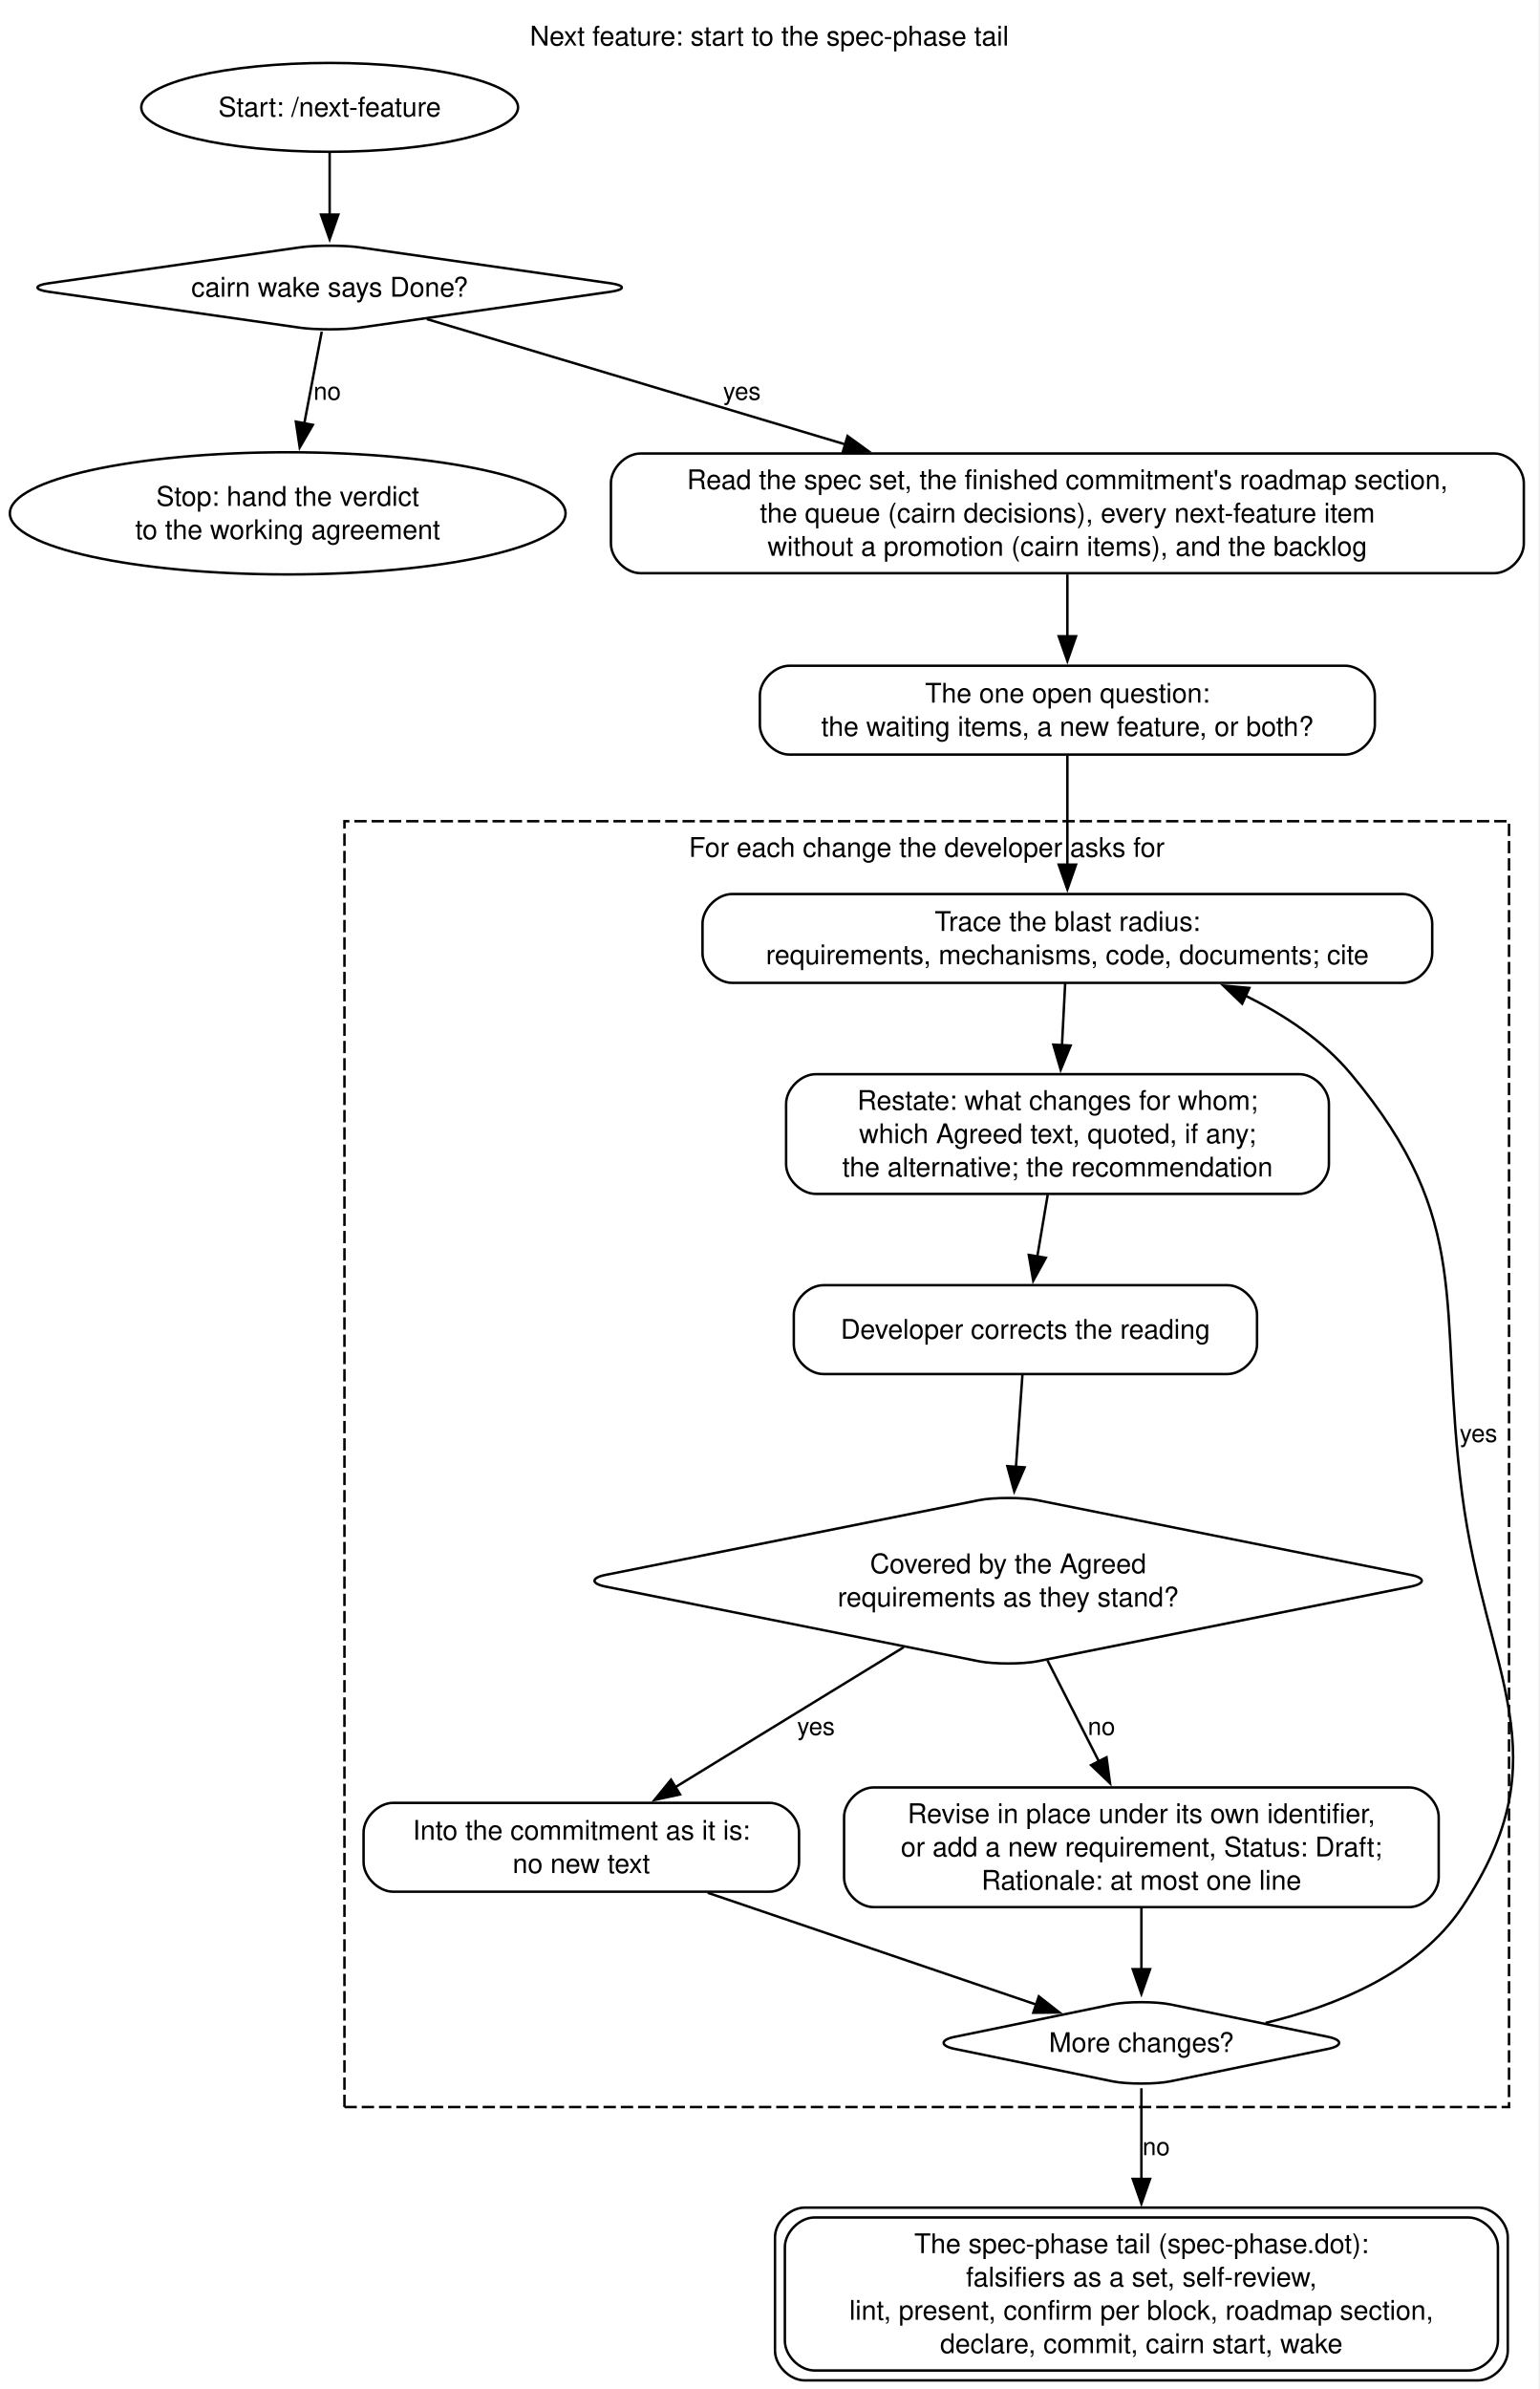
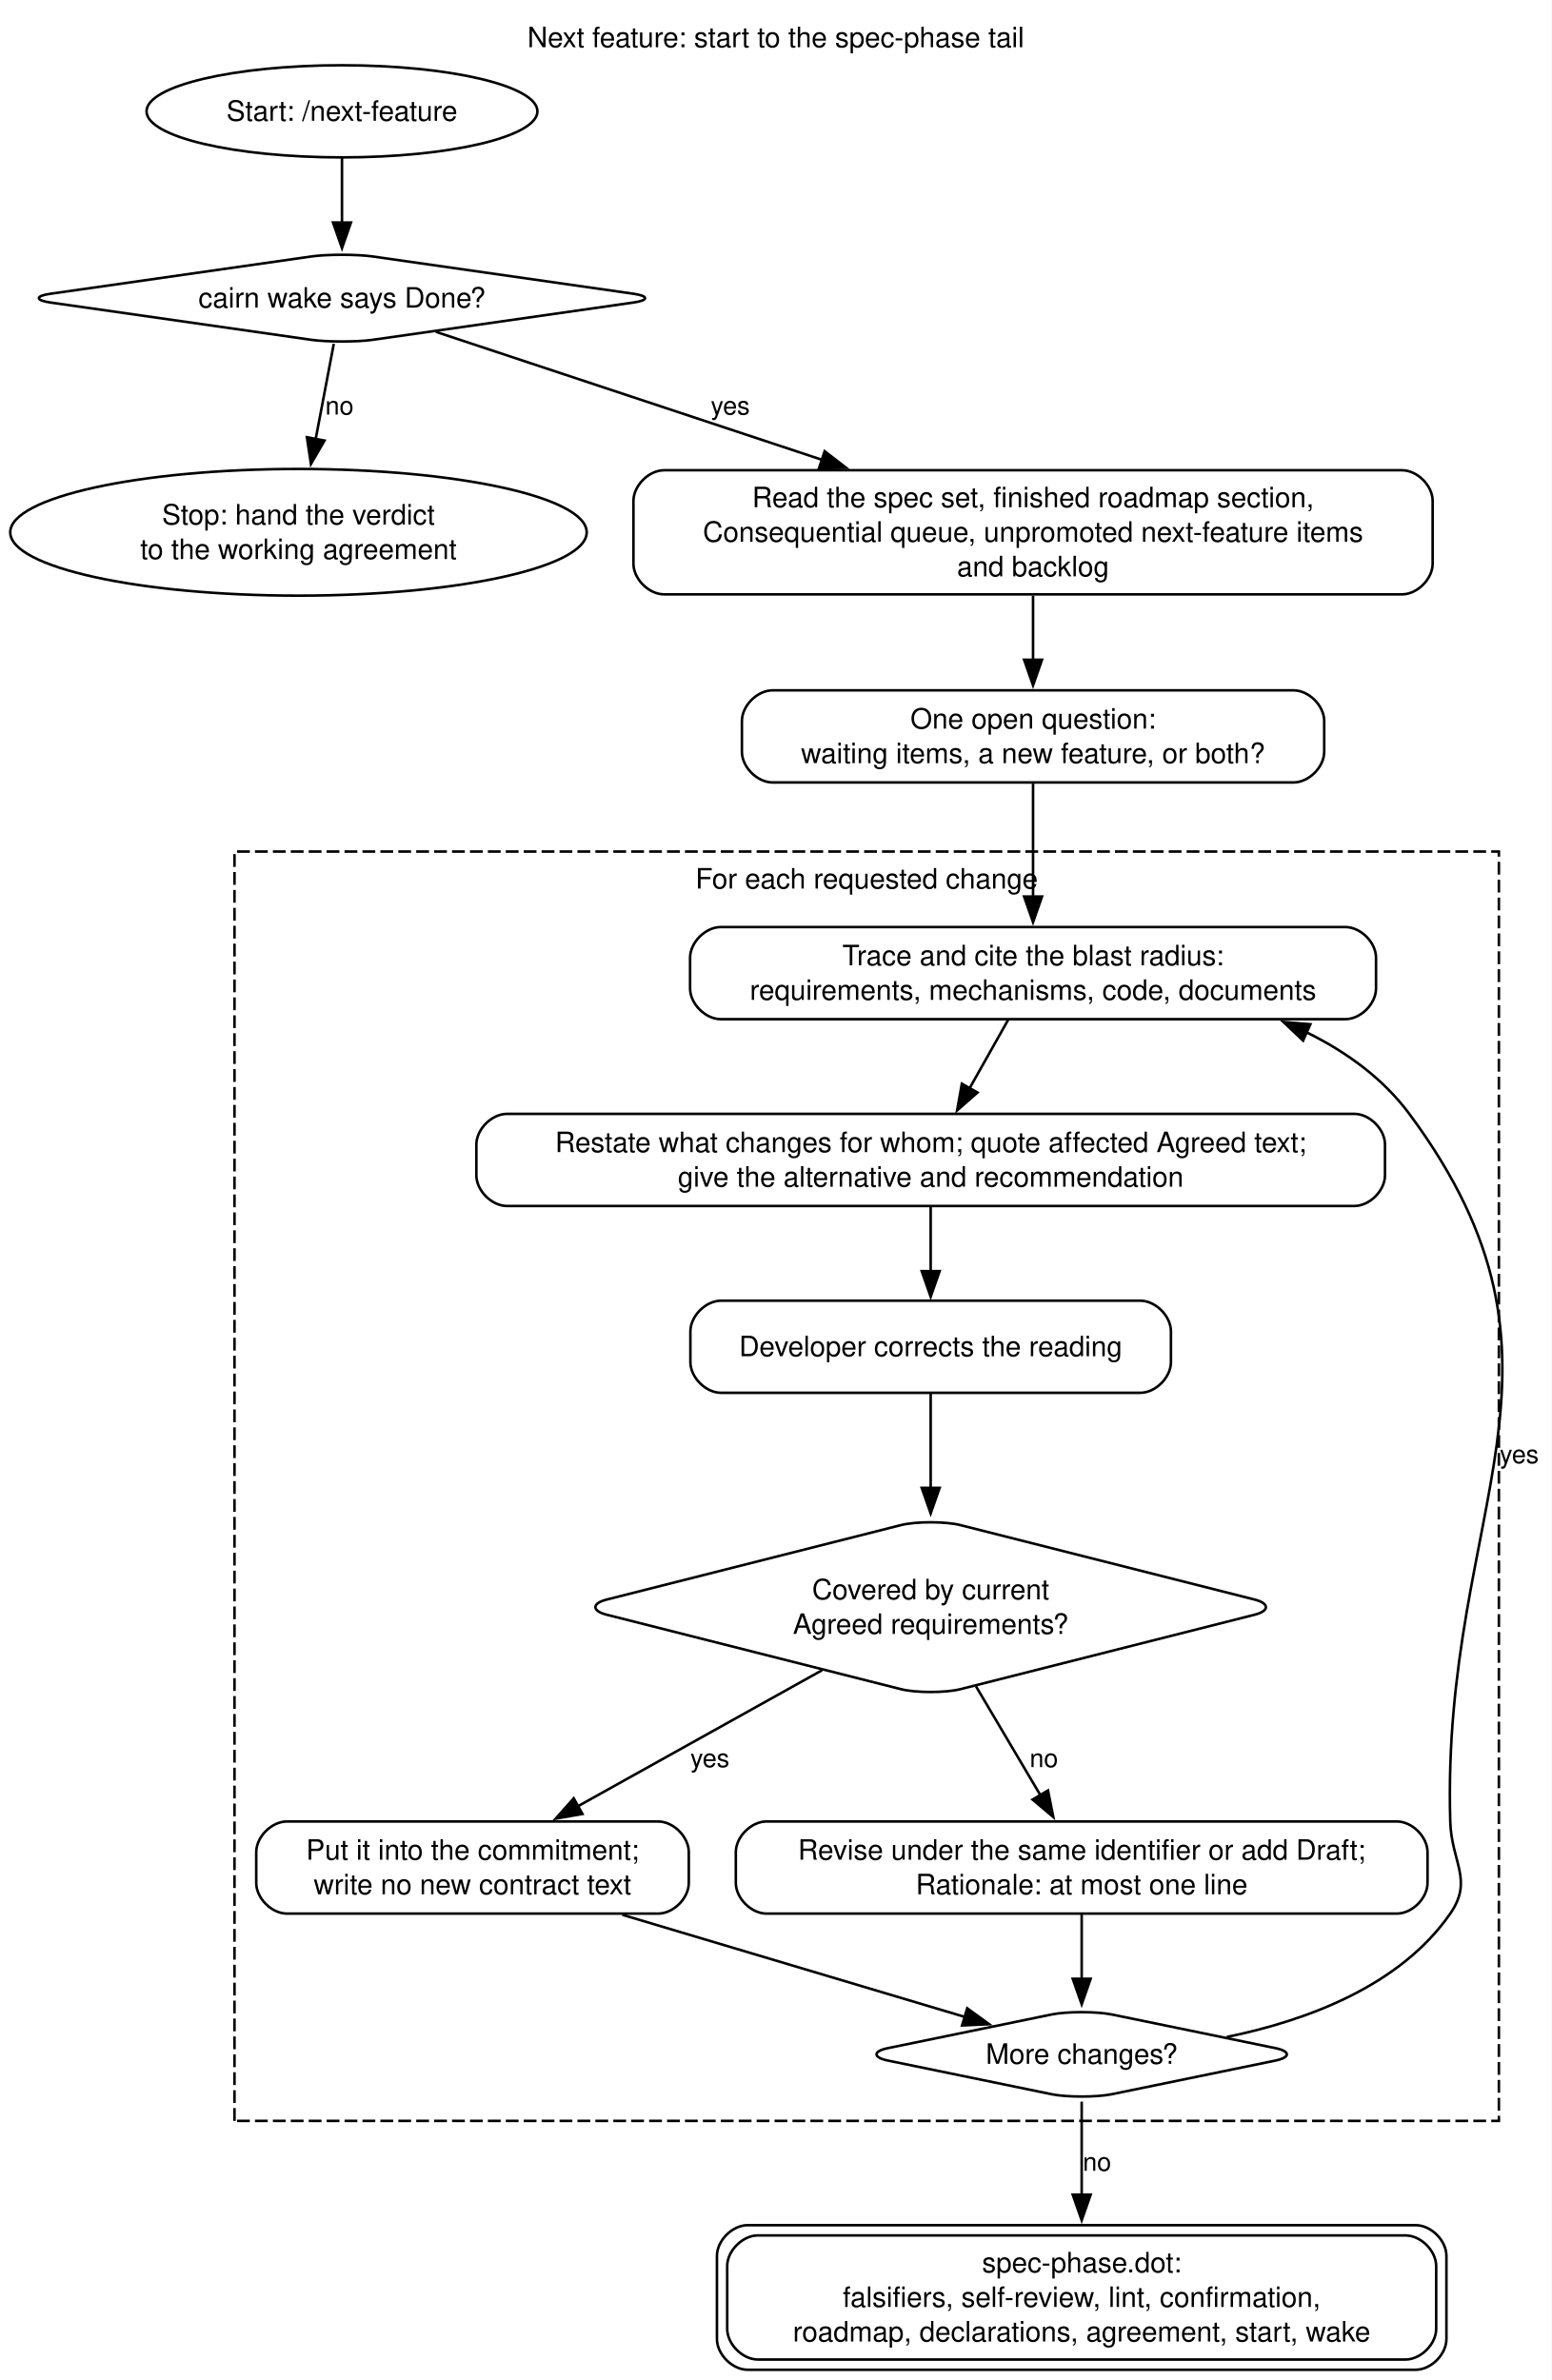
- <svg xmlns="http://www.w3.org/2000/svg" width="624pt" height="968pt" viewBox="0.00 0.00 624.00 968.00">
-   <g id="graph0" class="graph" transform="scale(1 1) rotate(0) translate(4 964.5)">
-     <polygon fill="white" stroke="none" points="-4,4 -4,-964.5 619.61,-964.5 619.61,4 -4,4" />
-     <text xml:space="preserve" text-anchor="middle" x="307.8" y="-946.05" font-family="Helvetica,sans-Serif" font-size="11.00">Next feature: start to the spec-phase tail</text>
+ <svg xmlns="http://www.w3.org/2000/svg" width="606pt" height="930pt" viewBox="0.00 0.00 606.00 930.00">
+   <g id="graph0" class="graph" transform="scale(1 1) rotate(0) translate(4 926)">
+     <polygon fill="white" stroke="none" points="-4,4 -4,-926 602.18,-926 602.18,4 -4,4" />
+     <text xml:space="preserve" text-anchor="middle" x="299.09" y="-907.55" font-family="Helvetica,sans-Serif" font-size="11.00">Next feature: start to the spec-phase tail</text>
    <g id="clust1" class="cluster">
-       <polygon fill="none" stroke="black" stroke-dasharray="5,2" points="135.61,-110.75 135.61,-631.75 607.61,-631.75 607.61,-110.75 135.61,-110.75" />
-       <text xml:space="preserve" text-anchor="middle" x="371.61" y="-617.3" font-family="Helvetica,sans-Serif" font-size="11.00">For each change the developer asks for</text>
+       <polygon fill="none" stroke="black" stroke-dasharray="5,2" points="87.61,-97.25 87.61,-593.25 581.61,-593.25 581.61,-97.25 87.61,-97.25" />
+       <text xml:space="preserve" text-anchor="middle" x="334.61" y="-578.8" font-family="Helvetica,sans-Serif" font-size="11.00">For each requested change</text>
    </g>
    <g id="node1" class="node">
-       <ellipse fill="none" stroke="black" cx="129.61" cy="-921" rx="76.36" ry="18" />
-       <text xml:space="preserve" text-anchor="middle" x="129.61" y="-917.3" font-family="Helvetica,sans-Serif" font-size="11.00">Start: /next-feature</text>
+       <ellipse fill="none" stroke="black" cx="129.61" cy="-882.5" rx="76.36" ry="18" />
+       <text xml:space="preserve" text-anchor="middle" x="129.61" y="-878.8" font-family="Helvetica,sans-Serif" font-size="11.00">Start: /next-feature</text>
    </g>
    <g id="node2" class="node">
-       <path fill="none" stroke="black" d="M117.73,-864.3C117.73,-864.3 15.64,-849.7 15.64,-849.7 9.7,-848.85 9.7,-847.15 15.64,-846.3 15.64,-846.3 117.73,-831.7 117.73,-831.7 123.67,-830.85 135.55,-830.85 141.49,-831.7 141.49,-831.7 243.58,-846.3 243.58,-846.3 249.52,-847.15 249.52,-848.85 243.58,-849.7 243.58,-849.7 141.49,-864.3 141.49,-864.3 135.55,-865.15 123.67,-865.15 117.73,-864.3" />
-       <text xml:space="preserve" text-anchor="middle" x="129.61" y="-844.3" font-family="Helvetica,sans-Serif" font-size="11.00">cairn wake says Done?</text>
+       <path fill="none" stroke="black" d="M117.73,-825.8C117.73,-825.8 15.64,-811.2 15.64,-811.2 9.7,-810.35 9.7,-808.65 15.64,-807.8 15.64,-807.8 117.73,-793.2 117.73,-793.2 123.67,-792.35 135.55,-792.35 141.49,-793.2 141.49,-793.2 243.58,-807.8 243.58,-807.8 249.52,-808.65 249.52,-810.35 243.58,-811.2 243.58,-811.2 141.49,-825.8 141.49,-825.8 135.55,-826.65 123.67,-826.65 117.73,-825.8" />
+       <text xml:space="preserve" text-anchor="middle" x="129.61" y="-805.8" font-family="Helvetica,sans-Serif" font-size="11.00">cairn wake says Done?</text>
    </g>
    <g id="edge1" class="edge">
-       <path fill="none" stroke="black" d="M129.61,-902.81C129.61,-895.22 129.61,-886.1 129.61,-877.54" />
-       <polygon fill="black" stroke="black" points="133.11,-877.54 129.61,-867.54 126.11,-877.54 133.11,-877.54" />
+       <path fill="none" stroke="black" d="M129.61,-864.31C129.61,-856.72 129.61,-847.6 129.61,-839.04" />
+       <polygon fill="black" stroke="black" points="133.11,-839.04 129.61,-829.04 126.11,-839.04 133.11,-839.04" />
    </g>
    <g id="node3" class="node">
-       <ellipse fill="none" stroke="black" cx="112.61" cy="-756.5" rx="112.61" ry="24.75" />
-       <text xml:space="preserve" text-anchor="middle" x="112.61" y="-759.55" font-family="Helvetica,sans-Serif" font-size="11.00">Stop: hand the verdict</text>
-       <text xml:space="preserve" text-anchor="middle" x="112.61" y="-746.05" font-family="Helvetica,sans-Serif" font-size="11.00">to the working agreement</text>
+       <ellipse fill="none" stroke="black" cx="112.61" cy="-718" rx="112.61" ry="24.75" />
+       <text xml:space="preserve" text-anchor="middle" x="112.61" y="-721.05" font-family="Helvetica,sans-Serif" font-size="11.00">Stop: hand the verdict</text>
+       <text xml:space="preserve" text-anchor="middle" x="112.61" y="-707.55" font-family="Helvetica,sans-Serif" font-size="11.00">to the working agreement</text>
    </g>
    <g id="edge2" class="edge">
-       <path fill="none" stroke="black" d="M126.41,-830.16C124.4,-819.59 121.73,-805.55 119.28,-792.64" />
-       <polygon fill="black" stroke="black" points="122.79,-792.35 117.48,-783.18 115.91,-793.66 122.79,-792.35" />
-       <text xml:space="preserve" text-anchor="middle" x="128.63" y="-802.5" font-family="Helvetica,sans-Serif" font-size="10.00">no</text>
+       <path fill="none" stroke="black" d="M126.41,-791.66C124.4,-781.09 121.73,-767.05 119.28,-754.14" />
+       <polygon fill="black" stroke="black" points="122.79,-753.85 117.48,-744.68 115.91,-755.16 122.79,-753.85" />
+       <text xml:space="preserve" text-anchor="middle" x="128.63" y="-764" font-family="Helvetica,sans-Serif" font-size="10.00">no</text>
    </g>
    <g id="node4" class="node">
-       <path fill="none" stroke="black" d="M601.61,-780.75C601.61,-780.75 255.61,-780.75 255.61,-780.75 249.61,-780.75 243.61,-774.75 243.61,-768.75 243.61,-768.75 243.61,-744.25 243.61,-744.25 243.61,-738.25 249.61,-732.25 255.61,-732.25 255.61,-732.25 601.61,-732.25 601.61,-732.25 607.61,-732.25 613.61,-738.25 613.61,-744.25 613.61,-744.25 613.61,-768.75 613.61,-768.75 613.61,-774.75 607.61,-780.75 601.61,-780.75" />
-       <text xml:space="preserve" text-anchor="middle" x="428.61" y="-766.3" font-family="Helvetica,sans-Serif" font-size="11.00">Read the spec set, the finished commitment's roadmap section,</text>
-       <text xml:space="preserve" text-anchor="middle" x="428.61" y="-752.8" font-family="Helvetica,sans-Serif" font-size="11.00">the queue (cairn decisions), every next-feature item</text>
-       <text xml:space="preserve" text-anchor="middle" x="428.61" y="-739.3" font-family="Helvetica,sans-Serif" font-size="11.00">without a promotion (cairn items), and the backlog</text>
+       <path fill="none" stroke="black" d="M543.73,-742.25C543.73,-742.25 255.48,-742.25 255.48,-742.25 249.48,-742.25 243.48,-736.25 243.48,-730.25 243.48,-730.25 243.48,-705.75 243.48,-705.75 243.48,-699.75 249.48,-693.75 255.48,-693.75 255.48,-693.75 543.73,-693.75 543.73,-693.75 549.73,-693.75 555.73,-699.75 555.73,-705.75 555.73,-705.75 555.73,-730.25 555.73,-730.25 555.73,-736.25 549.73,-742.25 543.73,-742.25" />
+       <text xml:space="preserve" text-anchor="middle" x="399.61" y="-727.8" font-family="Helvetica,sans-Serif" font-size="11.00">Read the spec set, finished roadmap section,</text>
+       <text xml:space="preserve" text-anchor="middle" x="399.61" y="-714.3" font-family="Helvetica,sans-Serif" font-size="11.00">Consequential queue, unpromoted next-feature items</text>
+       <text xml:space="preserve" text-anchor="middle" x="399.61" y="-700.8" font-family="Helvetica,sans-Serif" font-size="11.00">and backlog</text>
    </g>
    <g id="edge3" class="edge">
-       <path fill="none" stroke="black" d="M169,-835.21C211.98,-822.34 282.21,-801.32 338.78,-784.38" />
-       <polygon fill="black" stroke="black" points="339.52,-787.82 348.09,-781.6 337.51,-781.11 339.52,-787.82" />
-       <text xml:space="preserve" text-anchor="middle" x="296.7" y="-802.5" font-family="Helvetica,sans-Serif" font-size="10.00">yes</text>
+       <path fill="none" stroke="black" d="M166.3,-796.33C204.85,-783.55 266.77,-763.03 317.13,-746.34" />
+       <polygon fill="black" stroke="black" points="318.19,-749.68 326.58,-743.21 315.98,-743.03 318.19,-749.68" />
+       <text xml:space="preserve" text-anchor="middle" x="281.33" y="-764" font-family="Helvetica,sans-Serif" font-size="10.00">yes</text>
    </g>
    <g id="node5" class="node">
-       <path fill="none" stroke="black" d="M541.23,-694.75C541.23,-694.75 315.98,-694.75 315.98,-694.75 309.98,-694.75 303.98,-688.75 303.98,-682.75 303.98,-682.75 303.98,-670.75 303.98,-670.75 303.98,-664.75 309.98,-658.75 315.98,-658.75 315.98,-658.75 541.23,-658.75 541.23,-658.75 547.23,-658.75 553.23,-664.75 553.23,-670.75 553.23,-670.75 553.23,-682.75 553.23,-682.75 553.23,-688.75 547.23,-694.75 541.23,-694.75" />
-       <text xml:space="preserve" text-anchor="middle" x="428.61" y="-679.8" font-family="Helvetica,sans-Serif" font-size="11.00">The one open question:</text>
-       <text xml:space="preserve" text-anchor="middle" x="428.61" y="-666.3" font-family="Helvetica,sans-Serif" font-size="11.00">the waiting items, a new feature, or both?</text>
+       <path fill="none" stroke="black" d="M501.36,-656.25C501.36,-656.25 297.86,-656.25 297.86,-656.25 291.86,-656.25 285.86,-650.25 285.86,-644.25 285.86,-644.25 285.86,-632.25 285.86,-632.25 285.86,-626.25 291.86,-620.25 297.86,-620.25 297.86,-620.25 501.36,-620.25 501.36,-620.25 507.36,-620.25 513.36,-626.25 513.36,-632.25 513.36,-632.25 513.36,-644.25 513.36,-644.25 513.36,-650.25 507.36,-656.25 501.36,-656.25" />
+       <text xml:space="preserve" text-anchor="middle" x="399.61" y="-641.3" font-family="Helvetica,sans-Serif" font-size="11.00">One open question:</text>
+       <text xml:space="preserve" text-anchor="middle" x="399.61" y="-627.8" font-family="Helvetica,sans-Serif" font-size="11.00">waiting items, a new feature, or both?</text>
    </g>
    <g id="edge4" class="edge">
-       <path fill="none" stroke="black" d="M428.61,-731.75C428.61,-723.83 428.61,-714.91 428.61,-706.65" />
-       <polygon fill="black" stroke="black" points="432.11,-706.7 428.61,-696.7 425.11,-706.7 432.11,-706.7" />
+       <path fill="none" stroke="black" d="M399.61,-693.25C399.61,-685.33 399.61,-676.41 399.61,-668.15" />
+       <polygon fill="black" stroke="black" points="403.11,-668.2 399.61,-658.2 396.11,-668.2 403.11,-668.2" />
    </g>
    <g id="node6" class="node">
-       <path fill="none" stroke="black" d="M564.48,-602.25C564.48,-602.25 292.73,-602.25 292.73,-602.25 286.73,-602.25 280.73,-596.25 280.73,-590.25 280.73,-590.25 280.73,-578.25 280.73,-578.25 280.73,-572.25 286.73,-566.25 292.73,-566.25 292.73,-566.25 564.48,-566.25 564.48,-566.25 570.48,-566.25 576.48,-572.25 576.48,-578.25 576.48,-578.25 576.48,-590.25 576.48,-590.25 576.48,-596.25 570.48,-602.25 564.48,-602.25" />
-       <text xml:space="preserve" text-anchor="middle" x="428.61" y="-587.3" font-family="Helvetica,sans-Serif" font-size="11.00">Trace the blast radius:</text>
-       <text xml:space="preserve" text-anchor="middle" x="428.61" y="-573.8" font-family="Helvetica,sans-Serif" font-size="11.00">requirements, mechanisms, code, documents; cite</text>
+       <path fill="none" stroke="black" d="M521.61,-563.75C521.61,-563.75 277.61,-563.75 277.61,-563.75 271.61,-563.75 265.61,-557.75 265.61,-551.75 265.61,-551.75 265.61,-539.75 265.61,-539.75 265.61,-533.75 271.61,-527.75 277.61,-527.75 277.61,-527.75 521.61,-527.75 521.61,-527.75 527.61,-527.75 533.61,-533.75 533.61,-539.75 533.61,-539.75 533.61,-551.75 533.61,-551.75 533.61,-557.75 527.61,-563.75 521.61,-563.75" />
+       <text xml:space="preserve" text-anchor="middle" x="399.61" y="-548.8" font-family="Helvetica,sans-Serif" font-size="11.00">Trace and cite the blast radius:</text>
+       <text xml:space="preserve" text-anchor="middle" x="399.61" y="-535.3" font-family="Helvetica,sans-Serif" font-size="11.00">requirements, mechanisms, code, documents</text>
    </g>
    <g id="edge5" class="edge">
-       <path fill="none" stroke="black" d="M428.61,-658.3C428.61,-645.78 428.61,-628.62 428.61,-614.08" />
-       <polygon fill="black" stroke="black" points="432.11,-614.16 428.61,-604.16 425.11,-614.16 432.11,-614.16" />
+       <path fill="none" stroke="black" d="M399.61,-619.8C399.61,-607.28 399.61,-590.12 399.61,-575.58" />
+       <polygon fill="black" stroke="black" points="403.11,-575.66 399.61,-565.66 396.11,-575.66 403.11,-575.66" />
    </g>
    <g id="node7" class="node">
-       <path fill="none" stroke="black" d="M522.61,-529.25C522.61,-529.25 326.61,-529.25 326.61,-529.25 320.61,-529.25 314.61,-523.25 314.61,-517.25 314.61,-517.25 314.61,-492.75 314.61,-492.75 314.61,-486.75 320.61,-480.75 326.61,-480.75 326.61,-480.75 522.61,-480.75 522.61,-480.75 528.61,-480.75 534.61,-486.75 534.61,-492.75 534.61,-492.75 534.61,-517.25 534.61,-517.25 534.61,-523.25 528.61,-529.25 522.61,-529.25" />
-       <text xml:space="preserve" text-anchor="middle" x="424.61" y="-514.8" font-family="Helvetica,sans-Serif" font-size="11.00">Restate: what changes for whom;</text>
-       <text xml:space="preserve" text-anchor="middle" x="424.61" y="-501.3" font-family="Helvetica,sans-Serif" font-size="11.00">which Agreed text, quoted, if any;</text>
-       <text xml:space="preserve" text-anchor="middle" x="424.61" y="-487.8" font-family="Helvetica,sans-Serif" font-size="11.00">the alternative; the recommendation</text>
+       <path fill="none" stroke="black" d="M525.11,-490.75C525.11,-490.75 194.11,-490.75 194.11,-490.75 188.11,-490.75 182.11,-484.75 182.11,-478.75 182.11,-478.75 182.11,-466.75 182.11,-466.75 182.11,-460.75 188.11,-454.75 194.11,-454.75 194.11,-454.75 525.11,-454.75 525.11,-454.75 531.11,-454.75 537.11,-460.75 537.11,-466.75 537.11,-466.75 537.11,-478.75 537.11,-478.75 537.11,-484.75 531.11,-490.75 525.11,-490.75" />
+       <text xml:space="preserve" text-anchor="middle" x="359.61" y="-475.8" font-family="Helvetica,sans-Serif" font-size="11.00">Restate what changes for whom; quote affected Agreed text;</text>
+       <text xml:space="preserve" text-anchor="middle" x="359.61" y="-462.3" font-family="Helvetica,sans-Serif" font-size="11.00">give the alternative and recommendation</text>
    </g>
    <g id="edge6" class="edge">
-       <path fill="none" stroke="black" d="M427.72,-566.11C427.33,-558.63 426.86,-549.57 426.41,-540.78" />
-       <polygon fill="black" stroke="black" points="429.92,-540.86 425.9,-531.05 422.93,-541.22 429.92,-540.86" />
+       <path fill="none" stroke="black" d="M389.92,-527.56C385.35,-519.45 379.8,-509.59 374.69,-500.53" />
+       <polygon fill="black" stroke="black" points="377.9,-499.09 369.94,-492.1 371.8,-502.53 377.9,-499.09" />
    </g>
    <g id="node8" class="node">
-       <path fill="none" stroke="black" d="M493.48,-443.75C493.48,-443.75 329.73,-443.75 329.73,-443.75 323.73,-443.75 317.73,-437.75 317.73,-431.75 317.73,-431.75 317.73,-419.75 317.73,-419.75 317.73,-413.75 323.73,-407.75 329.73,-407.75 329.73,-407.75 493.48,-407.75 493.48,-407.75 499.48,-407.75 505.48,-413.75 505.48,-419.75 505.48,-419.75 505.48,-431.75 505.48,-431.75 505.48,-437.75 499.48,-443.75 493.48,-443.75" />
-       <text xml:space="preserve" text-anchor="middle" x="411.61" y="-422.05" font-family="Helvetica,sans-Serif" font-size="11.00">Developer corrects the reading</text>
+       <path fill="none" stroke="black" d="M441.48,-417.75C441.48,-417.75 277.73,-417.75 277.73,-417.75 271.73,-417.75 265.73,-411.75 265.73,-405.75 265.73,-405.75 265.73,-393.75 265.73,-393.75 265.73,-387.75 271.73,-381.75 277.73,-381.75 277.73,-381.75 441.48,-381.75 441.48,-381.75 447.48,-381.75 453.48,-387.75 453.48,-393.75 453.48,-393.75 453.48,-405.75 453.48,-405.75 453.48,-411.75 447.48,-417.75 441.48,-417.75" />
+       <text xml:space="preserve" text-anchor="middle" x="359.61" y="-396.05" font-family="Helvetica,sans-Serif" font-size="11.00">Developer corrects the reading</text>
    </g>
    <g id="edge7" class="edge">
-       <path fill="none" stroke="black" d="M420.64,-480.4C419.3,-472.44 417.79,-463.47 416.39,-455.17" />
-       <polygon fill="black" stroke="black" points="419.88,-454.85 414.77,-445.57 412.98,-456.01 419.88,-454.85" />
+       <path fill="none" stroke="black" d="M359.61,-454.56C359.61,-446.98 359.61,-437.85 359.61,-429.29" />
+       <polygon fill="black" stroke="black" points="363.11,-429.29 359.61,-419.29 356.11,-429.29 363.11,-429.29" />
    </g>
    <g id="node9" class="node">
-       <path fill="none" stroke="black" d="M392.84,-356.65C392.84,-356.65 241.37,-326.35 241.37,-326.35 235.49,-325.18 235.49,-322.82 241.37,-321.65 241.37,-321.65 392.84,-291.35 392.84,-291.35 398.72,-290.18 410.49,-290.18 416.37,-291.35 416.37,-291.35 567.84,-321.65 567.84,-321.65 573.72,-322.82 573.72,-325.18 567.84,-326.35 567.84,-326.35 416.37,-356.65 416.37,-356.65 410.49,-357.82 398.72,-357.82 392.84,-356.65" />
-       <text xml:space="preserve" text-anchor="middle" x="404.61" y="-327.05" font-family="Helvetica,sans-Serif" font-size="11.00">Covered by the Agreed</text>
-       <text xml:space="preserve" text-anchor="middle" x="404.61" y="-313.55" font-family="Helvetica,sans-Serif" font-size="11.00">requirements as they stand?</text>
+       <path fill="none" stroke="black" d="M347.97,-330.05C347.97,-330.05 232.99,-300.95 232.99,-300.95 227.17,-299.47 227.17,-296.53 232.99,-295.05 232.99,-295.05 347.97,-265.95 347.97,-265.95 353.79,-264.47 365.42,-264.47 371.24,-265.95 371.24,-265.95 486.22,-295.05 486.22,-295.05 492.04,-296.53 492.04,-299.47 486.22,-300.95 486.22,-300.95 371.24,-330.05 371.24,-330.05 365.42,-331.53 353.79,-331.53 347.97,-330.05" />
+       <text xml:space="preserve" text-anchor="middle" x="359.61" y="-301.05" font-family="Helvetica,sans-Serif" font-size="11.00">Covered by current</text>
+       <text xml:space="preserve" text-anchor="middle" x="359.61" y="-287.55" font-family="Helvetica,sans-Serif" font-size="11.00">Agreed requirements?</text>
    </g>
    <g id="edge8" class="edge">
-       <path fill="none" stroke="black" d="M410.39,-407.37C409.66,-397.01 408.7,-383.34 407.77,-370.11" />
-       <polygon fill="black" stroke="black" points="411.27,-369.94 407.08,-360.21 404.29,-370.43 411.27,-369.94" />
+       <path fill="none" stroke="black" d="M359.61,-381.37C359.61,-371.1 359.61,-357.57 359.61,-344.44" />
+       <polygon fill="black" stroke="black" points="363.11,-344.62 359.61,-334.62 356.11,-344.62 363.11,-344.62" />
    </g>
    <g id="node10" class="node">
-       <path fill="none" stroke="black" d="M307.86,-234C307.86,-234 155.36,-234 155.36,-234 149.36,-234 143.36,-228 143.36,-222 143.36,-222 143.36,-210 143.36,-210 143.36,-204 149.36,-198 155.36,-198 155.36,-198 307.86,-198 307.86,-198 313.86,-198 319.86,-204 319.86,-210 319.86,-210 319.86,-222 319.86,-222 319.86,-228 313.86,-234 307.86,-234" />
-       <text xml:space="preserve" text-anchor="middle" x="231.61" y="-219.05" font-family="Helvetica,sans-Serif" font-size="11.00">Into the commitment as it is:</text>
-       <text xml:space="preserve" text-anchor="middle" x="231.61" y="-205.55" font-family="Helvetica,sans-Serif" font-size="11.00">no new text</text>
+       <path fill="none" stroke="black" d="M253.11,-214.25C253.11,-214.25 108.11,-214.25 108.11,-214.25 102.11,-214.25 96.11,-208.25 96.11,-202.25 96.11,-202.25 96.11,-190.25 96.11,-190.25 96.11,-184.25 102.11,-178.25 108.11,-178.25 108.11,-178.25 253.11,-178.25 253.11,-178.25 259.11,-178.25 265.11,-184.25 265.11,-190.25 265.11,-190.25 265.11,-202.25 265.11,-202.25 265.11,-208.25 259.11,-214.25 253.11,-214.25" />
+       <text xml:space="preserve" text-anchor="middle" x="180.61" y="-199.3" font-family="Helvetica,sans-Serif" font-size="11.00">Put it into the commitment;</text>
+       <text xml:space="preserve" text-anchor="middle" x="180.61" y="-185.8" font-family="Helvetica,sans-Serif" font-size="11.00">write no new contract text</text>
    </g>
    <g id="edge9" class="edge">
-       <path fill="none" stroke="black" d="M362.29,-297.07C333.96,-279.71 296.98,-257.06 269.59,-240.28" />
-       <polygon fill="black" stroke="black" points="271.62,-237.41 261.26,-235.17 267.96,-243.38 271.62,-237.41" />
-       <text xml:space="preserve" text-anchor="middle" x="326.73" y="-261.5" font-family="Helvetica,sans-Serif" font-size="10.00">yes</text>
+       <path fill="none" stroke="black" d="M317.19,-273.36C288.24,-257.23 250.11,-235.98 221.49,-220.04" />
+       <polygon fill="black" stroke="black" points="223.56,-217.18 213.12,-215.37 220.15,-223.3 223.56,-217.18" />
+       <text xml:space="preserve" text-anchor="middle" x="273.36" y="-235.5" font-family="Helvetica,sans-Serif" font-size="10.00">yes</text>
    </g>
    <g id="node11" class="node">
-       <path fill="none" stroke="black" d="M567.11,-240.25C567.11,-240.25 350.11,-240.25 350.11,-240.25 344.11,-240.25 338.11,-234.25 338.11,-228.25 338.11,-228.25 338.11,-203.75 338.11,-203.75 338.11,-197.75 344.11,-191.75 350.11,-191.75 350.11,-191.75 567.11,-191.75 567.11,-191.75 573.11,-191.75 579.11,-197.75 579.11,-203.75 579.11,-203.75 579.11,-228.25 579.11,-228.25 579.11,-234.25 573.11,-240.25 567.11,-240.25" />
-       <text xml:space="preserve" text-anchor="middle" x="458.61" y="-225.8" font-family="Helvetica,sans-Serif" font-size="11.00">Revise in place under its own identifier,</text>
-       <text xml:space="preserve" text-anchor="middle" x="458.61" y="-212.3" font-family="Helvetica,sans-Serif" font-size="11.00">or add a new requirement, Status: Draft;</text>
-       <text xml:space="preserve" text-anchor="middle" x="458.61" y="-198.8" font-family="Helvetica,sans-Serif" font-size="11.00">Rationale: at most one line</text>
+       <path fill="none" stroke="black" d="M541.73,-214.25C541.73,-214.25 295.48,-214.25 295.48,-214.25 289.48,-214.25 283.48,-208.25 283.48,-202.25 283.48,-202.25 283.48,-190.25 283.48,-190.25 283.48,-184.25 289.48,-178.25 295.48,-178.25 295.48,-178.25 541.73,-178.25 541.73,-178.25 547.73,-178.25 553.73,-184.25 553.73,-190.25 553.73,-190.25 553.73,-202.25 553.73,-202.25 553.73,-208.25 547.73,-214.25 541.73,-214.25" />
+       <text xml:space="preserve" text-anchor="middle" x="418.61" y="-199.3" font-family="Helvetica,sans-Serif" font-size="11.00">Revise under the same identifier or add Draft;</text>
+       <text xml:space="preserve" text-anchor="middle" x="418.61" y="-185.8" font-family="Helvetica,sans-Serif" font-size="11.00">Rationale: at most one line</text>
    </g>
    <g id="edge10" class="edge">
-       <path fill="none" stroke="black" d="M420.52,-291.77C427.1,-278.86 434.74,-263.85 441.44,-250.69" />
-       <polygon fill="black" stroke="black" points="444.47,-252.45 445.89,-241.96 438.24,-249.28 444.47,-252.45" />
-       <text xml:space="preserve" text-anchor="middle" x="442.44" y="-261.5" font-family="Helvetica,sans-Serif" font-size="10.00">no</text>
+       <path fill="none" stroke="black" d="M377.31,-267.07C385.29,-253.58 394.65,-237.75 402.44,-224.58" />
+       <polygon fill="black" stroke="black" points="405.45,-226.38 407.52,-215.99 399.42,-222.81 405.45,-226.38" />
+       <text xml:space="preserve" text-anchor="middle" x="403.84" y="-235.5" font-family="Helvetica,sans-Serif" font-size="10.00">no</text>
    </g>
    <g id="node12" class="node">
-       <path fill="none" stroke="black" d="M446.85,-152.33C446.85,-152.33 382.86,-139.17 382.86,-139.17 376.99,-137.96 376.99,-135.54 382.86,-134.33 382.86,-134.33 446.85,-121.17 446.85,-121.17 452.73,-119.96 464.48,-119.96 470.36,-121.17 470.36,-121.17 534.35,-134.33 534.35,-134.33 540.23,-135.54 540.23,-137.96 534.35,-139.17 534.35,-139.17 470.36,-152.33 470.36,-152.33 464.48,-153.54 452.73,-153.54 446.85,-152.33" />
-       <text xml:space="preserve" text-anchor="middle" x="458.61" y="-133.05" font-family="Helvetica,sans-Serif" font-size="11.00">More changes?</text>
+       <path fill="none" stroke="black" d="M406.85,-138.83C406.85,-138.83 342.86,-125.67 342.86,-125.67 336.99,-124.46 336.99,-122.04 342.86,-120.83 342.86,-120.83 406.85,-107.67 406.85,-107.67 412.73,-106.46 424.48,-106.46 430.36,-107.67 430.36,-107.67 494.35,-120.83 494.35,-120.83 500.23,-122.04 500.23,-124.46 494.35,-125.67 494.35,-125.67 430.36,-138.83 430.36,-138.83 424.48,-140.04 412.73,-140.04 406.85,-138.83" />
+       <text xml:space="preserve" text-anchor="middle" x="418.61" y="-119.55" font-family="Helvetica,sans-Serif" font-size="11.00">More changes?</text>
    </g>
    <g id="edge11" class="edge">
-       <path fill="none" stroke="black" d="M282.83,-197.57C323.06,-183.88 378.4,-165.04 416.18,-152.19" />
-       <polygon fill="black" stroke="black" points="417.04,-155.59 425.38,-149.06 414.79,-148.96 417.04,-155.59" />
+       <path fill="none" stroke="black" d="M239.13,-177.79C280.47,-165.46 335.07,-149.17 373.15,-137.81" />
+       <polygon fill="black" stroke="black" points="373.88,-141.25 382.46,-135.03 371.88,-134.54 373.88,-141.25" />
    </g>
    <g id="edge12" class="edge">
-       <path fill="none" stroke="black" d="M458.61,-191.4C458.61,-183.53 458.61,-174.68 458.61,-166.46" />
-       <polygon fill="black" stroke="black" points="462.11,-166.59 458.61,-156.59 455.11,-166.59 462.11,-166.59" />
+       <path fill="none" stroke="black" d="M418.61,-178.06C418.61,-170.48 418.61,-161.35 418.61,-152.79" />
+       <polygon fill="black" stroke="black" points="422.11,-152.79 418.61,-142.79 415.11,-152.79 422.11,-152.79" />
    </g>
    <g id="edge13" class="edge">
-       <path fill="none" stroke="black" d="M508.94,-144.83C537.47,-151.71 570.9,-165.22 588.61,-191.75 629.87,-253.58 598.18,-285.29 588.61,-359 578.52,-436.61 593.73,-469.14 543.61,-529.25 532.2,-542.93 516.55,-553.35 500.47,-561.21" />
-       <polygon fill="black" stroke="black" points="499.46,-557.82 491.81,-565.15 502.36,-564.19 499.46,-557.82" />
-       <text xml:space="preserve" text-anchor="middle" x="595.23" y="-380.25" font-family="Helvetica,sans-Serif" font-size="10.00">yes</text>
+       <path fill="none" stroke="black" d="M475.28,-130.03C506.58,-136.45 542.99,-149.94 562.61,-178.25 571.72,-191.4 563.07,-198.26 562.61,-214.25 559.05,-337.29 619.95,-391.89 546.61,-490.75 536.31,-504.63 522.06,-514.95 506.46,-522.62" />
+       <polygon fill="black" stroke="black" points="505.11,-519.38 497.42,-526.66 507.97,-525.77 505.11,-519.38" />
+       <text xml:space="preserve" text-anchor="middle" x="589.56" y="-354.25" font-family="Helvetica,sans-Serif" font-size="10.00">yes</text>
    </g>
    <g id="node13" class="node">
-       <path fill="none" stroke="black" d="M591.11,-66C591.11,-66 326.11,-66 326.11,-66 320.11,-66 314.11,-60 314.11,-54 314.11,-54 314.11,-16 314.11,-16 314.11,-10 320.11,-4 326.11,-4 326.11,-4 591.11,-4 591.11,-4 597.11,-4 603.11,-10 603.11,-16 603.11,-16 603.11,-54 603.11,-54 603.11,-60 597.11,-66 591.11,-66" />
-       <path fill="none" stroke="black" d="M595.11,-70C595.11,-70 322.11,-70 322.11,-70 316.11,-70 310.11,-64 310.11,-58 310.11,-58 310.11,-12 310.11,-12 310.11,-6 316.11,0 322.11,0 322.11,0 595.11,0 595.11,0 601.11,0 607.11,-6 607.11,-12 607.11,-12 607.11,-58 607.11,-58 607.11,-64 601.11,-70 595.11,-70" />
-       <text xml:space="preserve" text-anchor="middle" x="458.61" y="-51.55" font-family="Helvetica,sans-Serif" font-size="11.00">The spec-phase tail (spec-phase.dot):</text>
-       <text xml:space="preserve" text-anchor="middle" x="458.61" y="-38.05" font-family="Helvetica,sans-Serif" font-size="11.00">falsifiers as a set, self-review,</text>
-       <text xml:space="preserve" text-anchor="middle" x="458.61" y="-24.55" font-family="Helvetica,sans-Serif" font-size="11.00">lint, present, confirm per block, roadmap section,</text>
-       <text xml:space="preserve" text-anchor="middle" x="458.61" y="-11.05" font-family="Helvetica,sans-Serif" font-size="11.00">declare, commit, cairn start, wake</text>
+       <path fill="none" stroke="black" d="M545.11,-52.5C545.11,-52.5 292.11,-52.5 292.11,-52.5 286.11,-52.5 280.11,-46.5 280.11,-40.5 280.11,-40.5 280.11,-16 280.11,-16 280.11,-10 286.11,-4 292.11,-4 292.11,-4 545.11,-4 545.11,-4 551.11,-4 557.11,-10 557.11,-16 557.11,-16 557.11,-40.5 557.11,-40.5 557.11,-46.5 551.11,-52.5 545.11,-52.5" />
+       <path fill="none" stroke="black" d="M549.11,-56.5C549.11,-56.5 288.11,-56.5 288.11,-56.5 282.11,-56.5 276.11,-50.5 276.11,-44.5 276.11,-44.5 276.11,-12 276.11,-12 276.11,-6 282.11,0 288.11,0 288.11,0 549.11,0 549.11,0 555.11,0 561.11,-6 561.11,-12 561.11,-12 561.11,-44.5 561.11,-44.5 561.11,-50.5 555.11,-56.5 549.11,-56.5" />
+       <text xml:space="preserve" text-anchor="middle" x="418.61" y="-38.05" font-family="Helvetica,sans-Serif" font-size="11.00">spec-phase.dot:</text>
+       <text xml:space="preserve" text-anchor="middle" x="418.61" y="-24.55" font-family="Helvetica,sans-Serif" font-size="11.00">falsifiers, self-review, lint, confirmation,</text>
+       <text xml:space="preserve" text-anchor="middle" x="418.61" y="-11.05" font-family="Helvetica,sans-Serif" font-size="11.00">roadmap, declarations, agreement, start, wake</text>
    </g>
    <g id="edge14" class="edge">
-       <path fill="none" stroke="black" d="M458.61,-118.37C458.61,-108.1 458.61,-94.57 458.61,-81.44" />
-       <polygon fill="black" stroke="black" points="462.11,-81.62 458.61,-71.62 455.11,-81.62 462.11,-81.62" />
-       <text xml:space="preserve" text-anchor="middle" x="464.61" y="-91.25" font-family="Helvetica,sans-Serif" font-size="10.00">no</text>
+       <path fill="none" stroke="black" d="M418.61,-104.76C418.61,-94.44 418.61,-80.96 418.61,-68.25" />
+       <polygon fill="black" stroke="black" points="422.11,-68.41 418.61,-58.41 415.11,-68.41 422.11,-68.41" />
+       <text xml:space="preserve" text-anchor="middle" x="424.61" y="-77.75" font-family="Helvetica,sans-Serif" font-size="10.00">no</text>
    </g>
  </g>
</svg>
